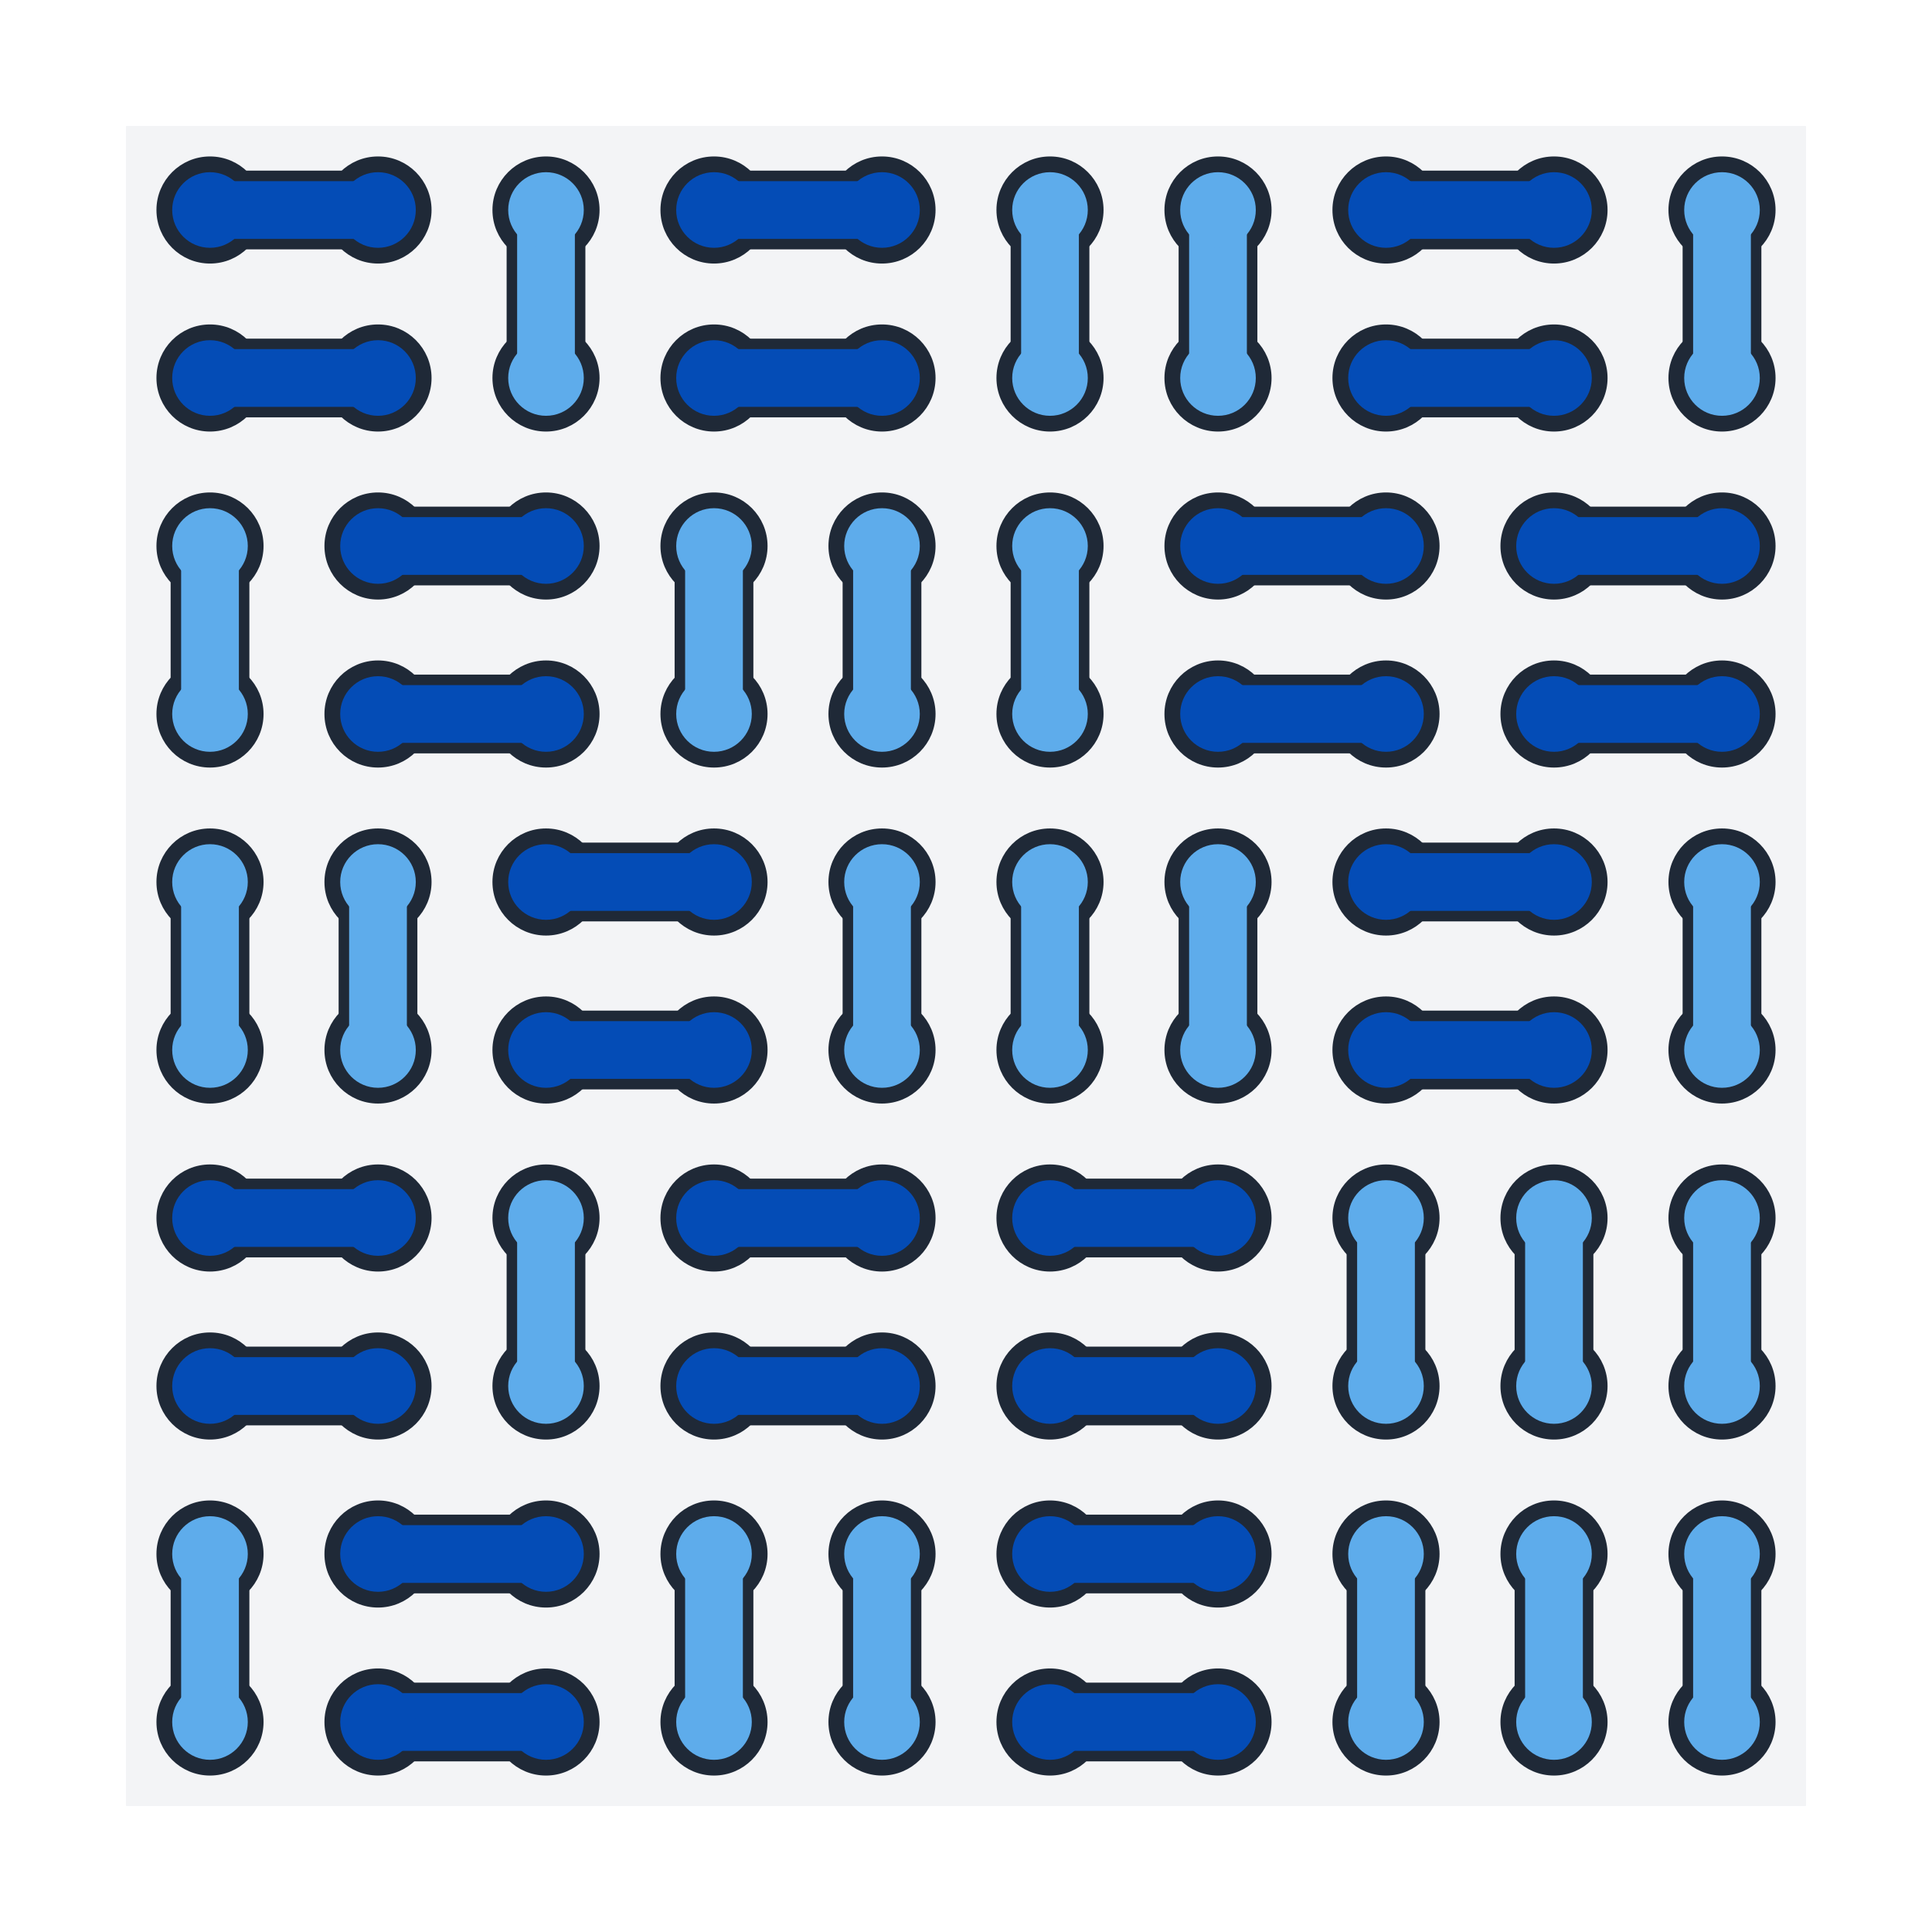
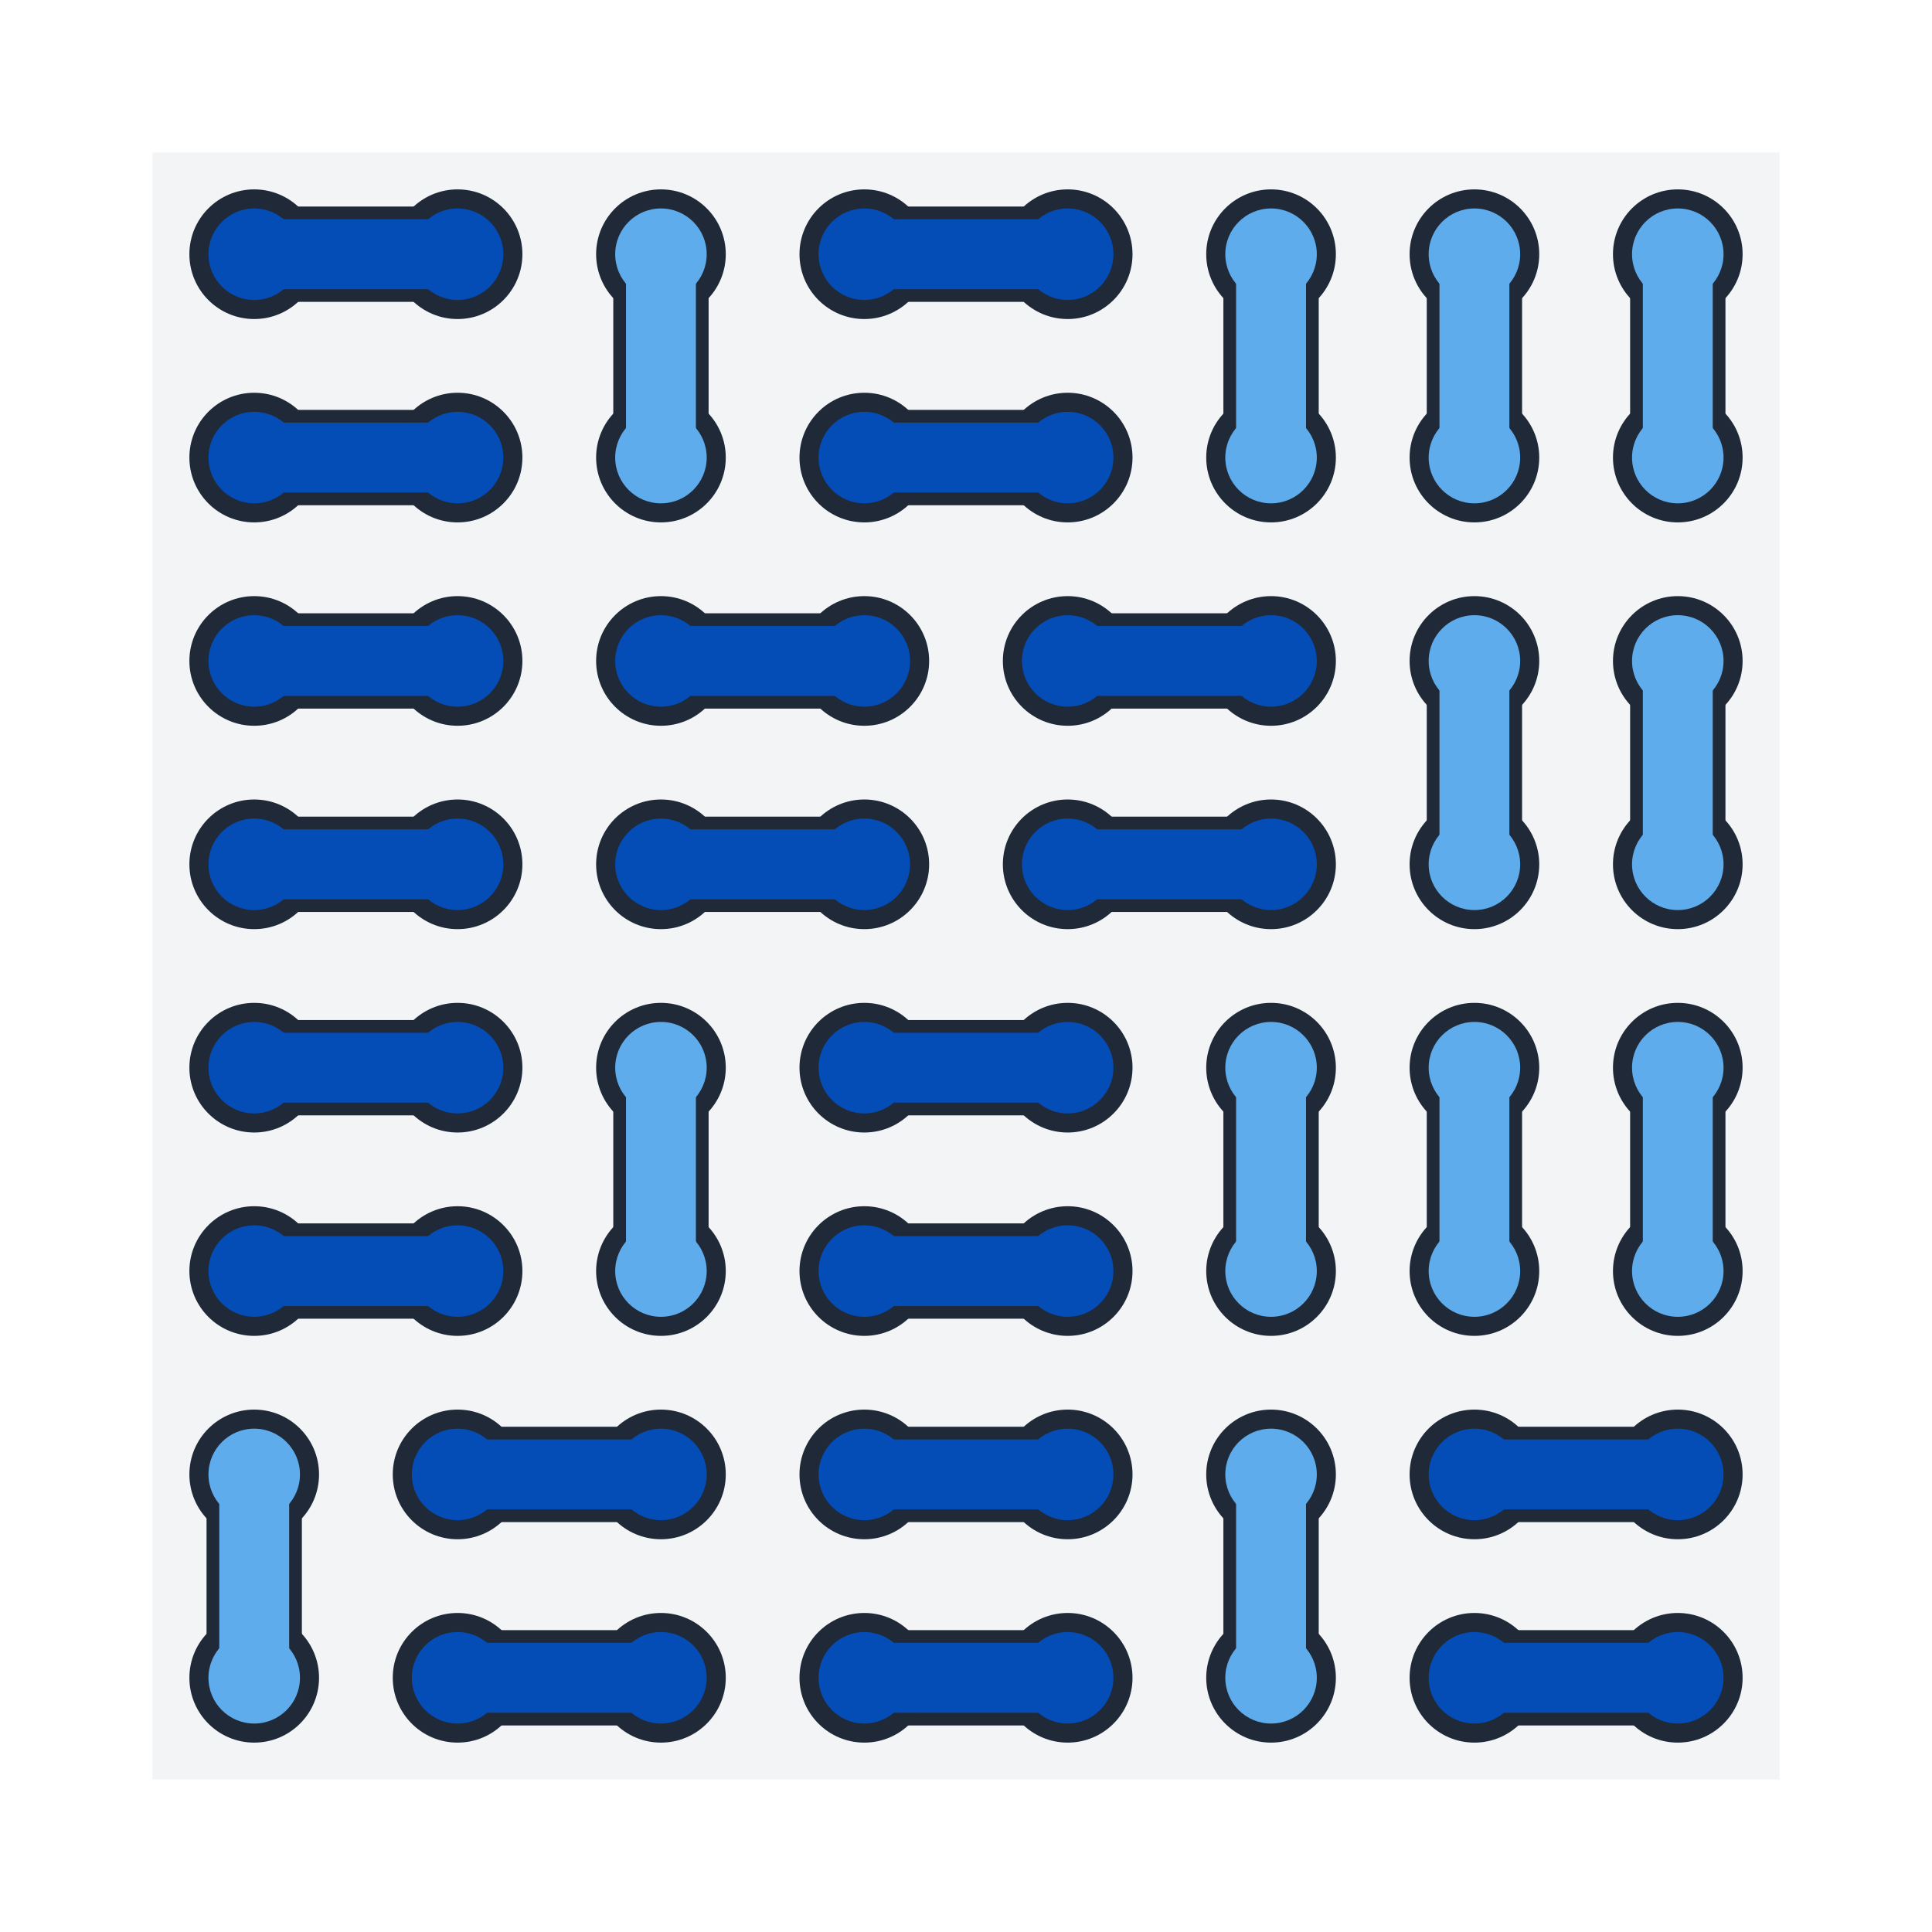
- <svg xmlns="http://www.w3.org/2000/svg" class="dimer" width="184" height="184" viewBox="0 0 184 184">
+ <svg xmlns="http://www.w3.org/2000/svg" class="dimer" width="152" height="152" viewBox="0 0 152 152">
  <style>.b{fill:#f3f4f6}text{font:11px monospace;fill:#4b5563;text-anchor:middle}.h,.v,.e{stroke-linecap:round}.e{fill:#1f2937;stroke:#1f2937}.h{fill:#044cb6;stroke:#044cb6}.v{fill:#5eaceb;stroke:#5eaceb}.o{stroke:none}</style>
  <rect class="bg" width="100%" height="100%" fill="#fff" />
-   <rect class="b" x="12" y="12" width="160" height="160" />
+   <rect class="b" x="12" y="12" width="128" height="128" />
  <path class="e" d="M20 20L36 20" stroke-width="7.5" />
  <circle class="e" cx="20" cy="20" r="4.6" />
  <circle class="e" cx="36" cy="20" r="4.6" />
  <path class="h" d="M20 20L36 20" stroke-width="5.5" />
  <circle class="h o" cx="20" cy="20" r="3.6" />
  <circle class="h o" cx="36" cy="20" r="3.6" />
  <path class="e" d="M52 20L52 36" stroke-width="7.5" />
  <circle class="e" cx="52" cy="20" r="4.6" />
  <circle class="e" cx="52" cy="36" r="4.6" />
  <path class="v" d="M52 20L52 36" stroke-width="5.5" />
  <circle class="v o" cx="52" cy="20" r="3.6" />
  <circle class="v o" cx="52" cy="36" r="3.6" />
  <path class="e" d="M68 20L84 20" stroke-width="7.5" />
  <circle class="e" cx="68" cy="20" r="4.6" />
  <circle class="e" cx="84" cy="20" r="4.6" />
  <path class="h" d="M68 20L84 20" stroke-width="5.5" />
  <circle class="h o" cx="68" cy="20" r="3.6" />
  <circle class="h o" cx="84" cy="20" r="3.6" />
  <path class="e" d="M100 20L100 36" stroke-width="7.5" />
  <circle class="e" cx="100" cy="20" r="4.6" />
  <circle class="e" cx="100" cy="36" r="4.6" />
  <path class="v" d="M100 20L100 36" stroke-width="5.5" />
  <circle class="v o" cx="100" cy="20" r="3.6" />
  <circle class="v o" cx="100" cy="36" r="3.6" />
  <path class="e" d="M116 20L116 36" stroke-width="7.5" />
  <circle class="e" cx="116" cy="20" r="4.6" />
  <circle class="e" cx="116" cy="36" r="4.6" />
  <path class="v" d="M116 20L116 36" stroke-width="5.5" />
  <circle class="v o" cx="116" cy="20" r="3.6" />
  <circle class="v o" cx="116" cy="36" r="3.6" />
-   <path class="e" d="M132 20L148 20" stroke-width="7.5" />
+   <path class="e" d="M132 20L132 36" stroke-width="7.5" />
  <circle class="e" cx="132" cy="20" r="4.6" />
-   <circle class="e" cx="148" cy="20" r="4.6" />
-   <path class="h" d="M132 20L148 20" stroke-width="5.5" />
-   <circle class="h o" cx="132" cy="20" r="3.6" />
-   <circle class="h o" cx="148" cy="20" r="3.6" />
-   <path class="e" d="M164 20L164 36" stroke-width="7.5" />
-   <circle class="e" cx="164" cy="20" r="4.6" />
-   <circle class="e" cx="164" cy="36" r="4.6" />
-   <path class="v" d="M164 20L164 36" stroke-width="5.5" />
-   <circle class="v o" cx="164" cy="20" r="3.6" />
-   <circle class="v o" cx="164" cy="36" r="3.6" />
+   <circle class="e" cx="132" cy="36" r="4.6" />
+   <path class="v" d="M132 20L132 36" stroke-width="5.5" />
+   <circle class="v o" cx="132" cy="20" r="3.6" />
+   <circle class="v o" cx="132" cy="36" r="3.6" />
  <path class="e" d="M20 36L36 36" stroke-width="7.5" />
  <circle class="e" cx="20" cy="36" r="4.6" />
  <circle class="e" cx="36" cy="36" r="4.6" />
  <path class="h" d="M20 36L36 36" stroke-width="5.5" />
  <circle class="h o" cx="20" cy="36" r="3.6" />
  <circle class="h o" cx="36" cy="36" r="3.6" />
  <path class="e" d="M68 36L84 36" stroke-width="7.5" />
  <circle class="e" cx="68" cy="36" r="4.6" />
  <circle class="e" cx="84" cy="36" r="4.6" />
  <path class="h" d="M68 36L84 36" stroke-width="5.5" />
  <circle class="h o" cx="68" cy="36" r="3.6" />
  <circle class="h o" cx="84" cy="36" r="3.6" />
-   <path class="e" d="M132 36L148 36" stroke-width="7.5" />
-   <circle class="e" cx="132" cy="36" r="4.6" />
-   <circle class="e" cx="148" cy="36" r="4.6" />
-   <path class="h" d="M132 36L148 36" stroke-width="5.5" />
-   <circle class="h o" cx="132" cy="36" r="3.6" />
-   <circle class="h o" cx="148" cy="36" r="3.6" />
-   <path class="e" d="M20 52L20 68" stroke-width="7.5" />
+   <path class="e" d="M20 52L36 52" stroke-width="7.5" />
  <circle class="e" cx="20" cy="52" r="4.6" />
+   <circle class="e" cx="36" cy="52" r="4.6" />
+   <path class="h" d="M20 52L36 52" stroke-width="5.5" />
+   <circle class="h o" cx="20" cy="52" r="3.6" />
+   <circle class="h o" cx="36" cy="52" r="3.6" />
+   <path class="e" d="M52 52L68 52" stroke-width="7.5" />
+   <circle class="e" cx="52" cy="52" r="4.6" />
+   <circle class="e" cx="68" cy="52" r="4.6" />
+   <path class="h" d="M52 52L68 52" stroke-width="5.5" />
+   <circle class="h o" cx="52" cy="52" r="3.6" />
+   <circle class="h o" cx="68" cy="52" r="3.6" />
+   <path class="e" d="M84 52L100 52" stroke-width="7.5" />
+   <circle class="e" cx="84" cy="52" r="4.6" />
+   <circle class="e" cx="100" cy="52" r="4.6" />
+   <path class="h" d="M84 52L100 52" stroke-width="5.5" />
+   <circle class="h o" cx="84" cy="52" r="3.6" />
+   <circle class="h o" cx="100" cy="52" r="3.6" />
+   <path class="e" d="M116 52L116 68" stroke-width="7.5" />
+   <circle class="e" cx="116" cy="52" r="4.6" />
+   <circle class="e" cx="116" cy="68" r="4.6" />
+   <path class="v" d="M116 52L116 68" stroke-width="5.5" />
+   <circle class="v o" cx="116" cy="52" r="3.6" />
+   <circle class="v o" cx="116" cy="68" r="3.6" />
+   <path class="e" d="M132 52L132 68" stroke-width="7.5" />
+   <circle class="e" cx="132" cy="52" r="4.6" />
+   <circle class="e" cx="132" cy="68" r="4.6" />
+   <path class="v" d="M132 52L132 68" stroke-width="5.5" />
+   <circle class="v o" cx="132" cy="52" r="3.6" />
+   <circle class="v o" cx="132" cy="68" r="3.6" />
+   <path class="e" d="M20 68L36 68" stroke-width="7.5" />
  <circle class="e" cx="20" cy="68" r="4.6" />
-   <path class="v" d="M20 52L20 68" stroke-width="5.5" />
-   <circle class="v o" cx="20" cy="52" r="3.6" />
-   <circle class="v o" cx="20" cy="68" r="3.6" />
-   <path class="e" d="M36 52L52 52" stroke-width="7.5" />
-   <circle class="e" cx="36" cy="52" r="4.6" />
-   <circle class="e" cx="52" cy="52" r="4.6" />
-   <path class="h" d="M36 52L52 52" stroke-width="5.5" />
-   <circle class="h o" cx="36" cy="52" r="3.6" />
-   <circle class="h o" cx="52" cy="52" r="3.6" />
-   <path class="e" d="M68 52L68 68" stroke-width="7.5" />
-   <circle class="e" cx="68" cy="52" r="4.6" />
+   <circle class="e" cx="36" cy="68" r="4.6" />
+   <path class="h" d="M20 68L36 68" stroke-width="5.5" />
+   <circle class="h o" cx="20" cy="68" r="3.6" />
+   <circle class="h o" cx="36" cy="68" r="3.6" />
+   <path class="e" d="M52 68L68 68" stroke-width="7.5" />
+   <circle class="e" cx="52" cy="68" r="4.6" />
  <circle class="e" cx="68" cy="68" r="4.6" />
-   <path class="v" d="M68 52L68 68" stroke-width="5.5" />
-   <circle class="v o" cx="68" cy="52" r="3.6" />
-   <circle class="v o" cx="68" cy="68" r="3.6" />
-   <path class="e" d="M84 52L84 68" stroke-width="7.5" />
-   <circle class="e" cx="84" cy="52" r="4.6" />
+   <path class="h" d="M52 68L68 68" stroke-width="5.5" />
+   <circle class="h o" cx="52" cy="68" r="3.6" />
+   <circle class="h o" cx="68" cy="68" r="3.6" />
+   <path class="e" d="M84 68L100 68" stroke-width="7.5" />
  <circle class="e" cx="84" cy="68" r="4.6" />
-   <path class="v" d="M84 52L84 68" stroke-width="5.5" />
-   <circle class="v o" cx="84" cy="52" r="3.6" />
-   <circle class="v o" cx="84" cy="68" r="3.6" />
-   <path class="e" d="M100 52L100 68" stroke-width="7.5" />
-   <circle class="e" cx="100" cy="52" r="4.6" />
  <circle class="e" cx="100" cy="68" r="4.6" />
-   <path class="v" d="M100 52L100 68" stroke-width="5.5" />
-   <circle class="v o" cx="100" cy="52" r="3.6" />
-   <circle class="v o" cx="100" cy="68" r="3.6" />
-   <path class="e" d="M116 52L132 52" stroke-width="7.5" />
-   <circle class="e" cx="116" cy="52" r="4.6" />
-   <circle class="e" cx="132" cy="52" r="4.6" />
-   <path class="h" d="M116 52L132 52" stroke-width="5.5" />
-   <circle class="h o" cx="116" cy="52" r="3.6" />
-   <circle class="h o" cx="132" cy="52" r="3.6" />
-   <path class="e" d="M148 52L164 52" stroke-width="7.5" />
-   <circle class="e" cx="148" cy="52" r="4.6" />
-   <circle class="e" cx="164" cy="52" r="4.6" />
-   <path class="h" d="M148 52L164 52" stroke-width="5.5" />
-   <circle class="h o" cx="148" cy="52" r="3.6" />
-   <circle class="h o" cx="164" cy="52" r="3.6" />
-   <path class="e" d="M36 68L52 68" stroke-width="7.5" />
-   <circle class="e" cx="36" cy="68" r="4.6" />
-   <circle class="e" cx="52" cy="68" r="4.6" />
-   <path class="h" d="M36 68L52 68" stroke-width="5.5" />
-   <circle class="h o" cx="36" cy="68" r="3.6" />
-   <circle class="h o" cx="52" cy="68" r="3.6" />
-   <path class="e" d="M116 68L132 68" stroke-width="7.5" />
-   <circle class="e" cx="116" cy="68" r="4.6" />
-   <circle class="e" cx="132" cy="68" r="4.6" />
-   <path class="h" d="M116 68L132 68" stroke-width="5.5" />
-   <circle class="h o" cx="116" cy="68" r="3.6" />
-   <circle class="h o" cx="132" cy="68" r="3.6" />
-   <path class="e" d="M148 68L164 68" stroke-width="7.5" />
-   <circle class="e" cx="148" cy="68" r="4.6" />
-   <circle class="e" cx="164" cy="68" r="4.6" />
-   <path class="h" d="M148 68L164 68" stroke-width="5.5" />
-   <circle class="h o" cx="148" cy="68" r="3.6" />
-   <circle class="h o" cx="164" cy="68" r="3.6" />
-   <path class="e" d="M20 84L20 100" stroke-width="7.5" />
+   <path class="h" d="M84 68L100 68" stroke-width="5.5" />
+   <circle class="h o" cx="84" cy="68" r="3.6" />
+   <circle class="h o" cx="100" cy="68" r="3.6" />
+   <path class="e" d="M20 84L36 84" stroke-width="7.5" />
  <circle class="e" cx="20" cy="84" r="4.6" />
-   <circle class="e" cx="20" cy="100" r="4.6" />
-   <path class="v" d="M20 84L20 100" stroke-width="5.5" />
-   <circle class="v o" cx="20" cy="84" r="3.6" />
-   <circle class="v o" cx="20" cy="100" r="3.6" />
-   <path class="e" d="M36 84L36 100" stroke-width="7.5" />
  <circle class="e" cx="36" cy="84" r="4.6" />
-   <circle class="e" cx="36" cy="100" r="4.6" />
-   <path class="v" d="M36 84L36 100" stroke-width="5.5" />
-   <circle class="v o" cx="36" cy="84" r="3.6" />
-   <circle class="v o" cx="36" cy="100" r="3.6" />
-   <path class="e" d="M52 84L68 84" stroke-width="7.5" />
+   <path class="h" d="M20 84L36 84" stroke-width="5.5" />
+   <circle class="h o" cx="20" cy="84" r="3.6" />
+   <circle class="h o" cx="36" cy="84" r="3.6" />
+   <path class="e" d="M52 84L52 100" stroke-width="7.5" />
  <circle class="e" cx="52" cy="84" r="4.6" />
+   <circle class="e" cx="52" cy="100" r="4.6" />
+   <path class="v" d="M52 84L52 100" stroke-width="5.5" />
+   <circle class="v o" cx="52" cy="84" r="3.6" />
+   <circle class="v o" cx="52" cy="100" r="3.6" />
+   <path class="e" d="M68 84L84 84" stroke-width="7.5" />
  <circle class="e" cx="68" cy="84" r="4.6" />
-   <path class="h" d="M52 84L68 84" stroke-width="5.5" />
-   <circle class="h o" cx="52" cy="84" r="3.6" />
+   <circle class="e" cx="84" cy="84" r="4.6" />
+   <path class="h" d="M68 84L84 84" stroke-width="5.5" />
  <circle class="h o" cx="68" cy="84" r="3.6" />
-   <path class="e" d="M84 84L84 100" stroke-width="7.5" />
-   <circle class="e" cx="84" cy="84" r="4.6" />
-   <circle class="e" cx="84" cy="100" r="4.6" />
-   <path class="v" d="M84 84L84 100" stroke-width="5.5" />
-   <circle class="v o" cx="84" cy="84" r="3.6" />
-   <circle class="v o" cx="84" cy="100" r="3.6" />
+   <circle class="h o" cx="84" cy="84" r="3.6" />
  <path class="e" d="M100 84L100 100" stroke-width="7.5" />
  <circle class="e" cx="100" cy="84" r="4.6" />
  <circle class="e" cx="100" cy="100" r="4.6" />
  <path class="v" d="M100 84L100 100" stroke-width="5.5" />
  <circle class="v o" cx="100" cy="84" r="3.6" />
  <circle class="v o" cx="100" cy="100" r="3.6" />
  <path class="e" d="M116 84L116 100" stroke-width="7.5" />
  <circle class="e" cx="116" cy="84" r="4.6" />
  <circle class="e" cx="116" cy="100" r="4.6" />
  <path class="v" d="M116 84L116 100" stroke-width="5.5" />
  <circle class="v o" cx="116" cy="84" r="3.6" />
  <circle class="v o" cx="116" cy="100" r="3.6" />
-   <path class="e" d="M132 84L148 84" stroke-width="7.5" />
+   <path class="e" d="M132 84L132 100" stroke-width="7.5" />
  <circle class="e" cx="132" cy="84" r="4.6" />
-   <circle class="e" cx="148" cy="84" r="4.6" />
-   <path class="h" d="M132 84L148 84" stroke-width="5.5" />
-   <circle class="h o" cx="132" cy="84" r="3.6" />
-   <circle class="h o" cx="148" cy="84" r="3.6" />
-   <path class="e" d="M164 84L164 100" stroke-width="7.5" />
-   <circle class="e" cx="164" cy="84" r="4.6" />
-   <circle class="e" cx="164" cy="100" r="4.6" />
-   <path class="v" d="M164 84L164 100" stroke-width="5.5" />
-   <circle class="v o" cx="164" cy="84" r="3.6" />
-   <circle class="v o" cx="164" cy="100" r="3.6" />
-   <path class="e" d="M52 100L68 100" stroke-width="7.5" />
-   <circle class="e" cx="52" cy="100" r="4.6" />
+   <circle class="e" cx="132" cy="100" r="4.6" />
+   <path class="v" d="M132 84L132 100" stroke-width="5.5" />
+   <circle class="v o" cx="132" cy="84" r="3.6" />
+   <circle class="v o" cx="132" cy="100" r="3.6" />
+   <path class="e" d="M20 100L36 100" stroke-width="7.5" />
+   <circle class="e" cx="20" cy="100" r="4.6" />
+   <circle class="e" cx="36" cy="100" r="4.6" />
+   <path class="h" d="M20 100L36 100" stroke-width="5.5" />
+   <circle class="h o" cx="20" cy="100" r="3.6" />
+   <circle class="h o" cx="36" cy="100" r="3.6" />
+   <path class="e" d="M68 100L84 100" stroke-width="7.5" />
  <circle class="e" cx="68" cy="100" r="4.6" />
-   <path class="h" d="M52 100L68 100" stroke-width="5.5" />
-   <circle class="h o" cx="52" cy="100" r="3.6" />
+   <circle class="e" cx="84" cy="100" r="4.6" />
+   <path class="h" d="M68 100L84 100" stroke-width="5.5" />
  <circle class="h o" cx="68" cy="100" r="3.6" />
-   <path class="e" d="M132 100L148 100" stroke-width="7.5" />
-   <circle class="e" cx="132" cy="100" r="4.6" />
-   <circle class="e" cx="148" cy="100" r="4.6" />
-   <path class="h" d="M132 100L148 100" stroke-width="5.5" />
-   <circle class="h o" cx="132" cy="100" r="3.6" />
-   <circle class="h o" cx="148" cy="100" r="3.6" />
-   <path class="e" d="M20 116L36 116" stroke-width="7.5" />
+   <circle class="h o" cx="84" cy="100" r="3.6" />
+   <path class="e" d="M20 116L20 132" stroke-width="7.5" />
  <circle class="e" cx="20" cy="116" r="4.6" />
+   <circle class="e" cx="20" cy="132" r="4.6" />
+   <path class="v" d="M20 116L20 132" stroke-width="5.5" />
+   <circle class="v o" cx="20" cy="116" r="3.6" />
+   <circle class="v o" cx="20" cy="132" r="3.6" />
+   <path class="e" d="M36 116L52 116" stroke-width="7.5" />
  <circle class="e" cx="36" cy="116" r="4.6" />
-   <path class="h" d="M20 116L36 116" stroke-width="5.5" />
-   <circle class="h o" cx="20" cy="116" r="3.6" />
+   <circle class="e" cx="52" cy="116" r="4.6" />
+   <path class="h" d="M36 116L52 116" stroke-width="5.5" />
  <circle class="h o" cx="36" cy="116" r="3.6" />
-   <path class="e" d="M52 116L52 132" stroke-width="7.5" />
-   <circle class="e" cx="52" cy="116" r="4.6" />
-   <circle class="e" cx="52" cy="132" r="4.6" />
-   <path class="v" d="M52 116L52 132" stroke-width="5.5" />
-   <circle class="v o" cx="52" cy="116" r="3.6" />
-   <circle class="v o" cx="52" cy="132" r="3.6" />
+   <circle class="h o" cx="52" cy="116" r="3.6" />
  <path class="e" d="M68 116L84 116" stroke-width="7.5" />
  <circle class="e" cx="68" cy="116" r="4.6" />
  <circle class="e" cx="84" cy="116" r="4.6" />
  <path class="h" d="M68 116L84 116" stroke-width="5.5" />
  <circle class="h o" cx="68" cy="116" r="3.6" />
  <circle class="h o" cx="84" cy="116" r="3.6" />
-   <path class="e" d="M100 116L116 116" stroke-width="7.5" />
+   <path class="e" d="M100 116L100 132" stroke-width="7.5" />
  <circle class="e" cx="100" cy="116" r="4.6" />
+   <circle class="e" cx="100" cy="132" r="4.6" />
+   <path class="v" d="M100 116L100 132" stroke-width="5.5" />
+   <circle class="v o" cx="100" cy="116" r="3.6" />
+   <circle class="v o" cx="100" cy="132" r="3.6" />
+   <path class="e" d="M116 116L132 116" stroke-width="7.5" />
  <circle class="e" cx="116" cy="116" r="4.6" />
-   <path class="h" d="M100 116L116 116" stroke-width="5.5" />
-   <circle class="h o" cx="100" cy="116" r="3.6" />
+   <circle class="e" cx="132" cy="116" r="4.6" />
+   <path class="h" d="M116 116L132 116" stroke-width="5.5" />
  <circle class="h o" cx="116" cy="116" r="3.6" />
-   <path class="e" d="M132 116L132 132" stroke-width="7.5" />
-   <circle class="e" cx="132" cy="116" r="4.6" />
-   <circle class="e" cx="132" cy="132" r="4.6" />
-   <path class="v" d="M132 116L132 132" stroke-width="5.5" />
-   <circle class="v o" cx="132" cy="116" r="3.6" />
-   <circle class="v o" cx="132" cy="132" r="3.6" />
-   <path class="e" d="M148 116L148 132" stroke-width="7.5" />
-   <circle class="e" cx="148" cy="116" r="4.6" />
-   <circle class="e" cx="148" cy="132" r="4.6" />
-   <path class="v" d="M148 116L148 132" stroke-width="5.5" />
-   <circle class="v o" cx="148" cy="116" r="3.6" />
-   <circle class="v o" cx="148" cy="132" r="3.6" />
-   <path class="e" d="M164 116L164 132" stroke-width="7.5" />
-   <circle class="e" cx="164" cy="116" r="4.6" />
-   <circle class="e" cx="164" cy="132" r="4.6" />
-   <path class="v" d="M164 116L164 132" stroke-width="5.5" />
-   <circle class="v o" cx="164" cy="116" r="3.6" />
-   <circle class="v o" cx="164" cy="132" r="3.6" />
-   <path class="e" d="M20 132L36 132" stroke-width="7.5" />
-   <circle class="e" cx="20" cy="132" r="4.6" />
+   <circle class="h o" cx="132" cy="116" r="3.6" />
+   <path class="e" d="M36 132L52 132" stroke-width="7.5" />
  <circle class="e" cx="36" cy="132" r="4.6" />
-   <path class="h" d="M20 132L36 132" stroke-width="5.5" />
-   <circle class="h o" cx="20" cy="132" r="3.6" />
+   <circle class="e" cx="52" cy="132" r="4.6" />
+   <path class="h" d="M36 132L52 132" stroke-width="5.5" />
  <circle class="h o" cx="36" cy="132" r="3.6" />
+   <circle class="h o" cx="52" cy="132" r="3.6" />
  <path class="e" d="M68 132L84 132" stroke-width="7.5" />
  <circle class="e" cx="68" cy="132" r="4.6" />
  <circle class="e" cx="84" cy="132" r="4.6" />
  <path class="h" d="M68 132L84 132" stroke-width="5.5" />
  <circle class="h o" cx="68" cy="132" r="3.6" />
  <circle class="h o" cx="84" cy="132" r="3.6" />
-   <path class="e" d="M100 132L116 132" stroke-width="7.5" />
-   <circle class="e" cx="100" cy="132" r="4.6" />
+   <path class="e" d="M116 132L132 132" stroke-width="7.5" />
  <circle class="e" cx="116" cy="132" r="4.6" />
-   <path class="h" d="M100 132L116 132" stroke-width="5.5" />
-   <circle class="h o" cx="100" cy="132" r="3.6" />
+   <circle class="e" cx="132" cy="132" r="4.6" />
+   <path class="h" d="M116 132L132 132" stroke-width="5.5" />
  <circle class="h o" cx="116" cy="132" r="3.6" />
-   <path class="e" d="M20 148L20 164" stroke-width="7.5" />
-   <circle class="e" cx="20" cy="148" r="4.6" />
-   <circle class="e" cx="20" cy="164" r="4.6" />
-   <path class="v" d="M20 148L20 164" stroke-width="5.5" />
-   <circle class="v o" cx="20" cy="148" r="3.6" />
-   <circle class="v o" cx="20" cy="164" r="3.6" />
-   <path class="e" d="M36 148L52 148" stroke-width="7.5" />
-   <circle class="e" cx="36" cy="148" r="4.6" />
-   <circle class="e" cx="52" cy="148" r="4.6" />
-   <path class="h" d="M36 148L52 148" stroke-width="5.5" />
-   <circle class="h o" cx="36" cy="148" r="3.6" />
-   <circle class="h o" cx="52" cy="148" r="3.6" />
-   <path class="e" d="M68 148L68 164" stroke-width="7.5" />
-   <circle class="e" cx="68" cy="148" r="4.6" />
-   <circle class="e" cx="68" cy="164" r="4.6" />
-   <path class="v" d="M68 148L68 164" stroke-width="5.5" />
-   <circle class="v o" cx="68" cy="148" r="3.6" />
-   <circle class="v o" cx="68" cy="164" r="3.6" />
-   <path class="e" d="M84 148L84 164" stroke-width="7.5" />
-   <circle class="e" cx="84" cy="148" r="4.6" />
-   <circle class="e" cx="84" cy="164" r="4.6" />
-   <path class="v" d="M84 148L84 164" stroke-width="5.5" />
-   <circle class="v o" cx="84" cy="148" r="3.6" />
-   <circle class="v o" cx="84" cy="164" r="3.6" />
-   <path class="e" d="M100 148L116 148" stroke-width="7.5" />
-   <circle class="e" cx="100" cy="148" r="4.6" />
-   <circle class="e" cx="116" cy="148" r="4.6" />
-   <path class="h" d="M100 148L116 148" stroke-width="5.5" />
-   <circle class="h o" cx="100" cy="148" r="3.6" />
-   <circle class="h o" cx="116" cy="148" r="3.6" />
-   <path class="e" d="M132 148L132 164" stroke-width="7.5" />
-   <circle class="e" cx="132" cy="148" r="4.6" />
-   <circle class="e" cx="132" cy="164" r="4.6" />
-   <path class="v" d="M132 148L132 164" stroke-width="5.5" />
-   <circle class="v o" cx="132" cy="148" r="3.6" />
-   <circle class="v o" cx="132" cy="164" r="3.6" />
-   <path class="e" d="M148 148L148 164" stroke-width="7.5" />
-   <circle class="e" cx="148" cy="148" r="4.6" />
-   <circle class="e" cx="148" cy="164" r="4.6" />
-   <path class="v" d="M148 148L148 164" stroke-width="5.5" />
-   <circle class="v o" cx="148" cy="148" r="3.6" />
-   <circle class="v o" cx="148" cy="164" r="3.6" />
-   <path class="e" d="M164 148L164 164" stroke-width="7.5" />
-   <circle class="e" cx="164" cy="148" r="4.6" />
-   <circle class="e" cx="164" cy="164" r="4.6" />
-   <path class="v" d="M164 148L164 164" stroke-width="5.5" />
-   <circle class="v o" cx="164" cy="148" r="3.6" />
-   <circle class="v o" cx="164" cy="164" r="3.6" />
-   <path class="e" d="M36 164L52 164" stroke-width="7.5" />
-   <circle class="e" cx="36" cy="164" r="4.6" />
-   <circle class="e" cx="52" cy="164" r="4.6" />
-   <path class="h" d="M36 164L52 164" stroke-width="5.5" />
-   <circle class="h o" cx="36" cy="164" r="3.6" />
-   <circle class="h o" cx="52" cy="164" r="3.6" />
-   <path class="e" d="M100 164L116 164" stroke-width="7.5" />
-   <circle class="e" cx="100" cy="164" r="4.6" />
-   <circle class="e" cx="116" cy="164" r="4.6" />
-   <path class="h" d="M100 164L116 164" stroke-width="5.5" />
-   <circle class="h o" cx="100" cy="164" r="3.6" />
-   <circle class="h o" cx="116" cy="164" r="3.6" />
+   <circle class="h o" cx="132" cy="132" r="3.6" />
</svg>
